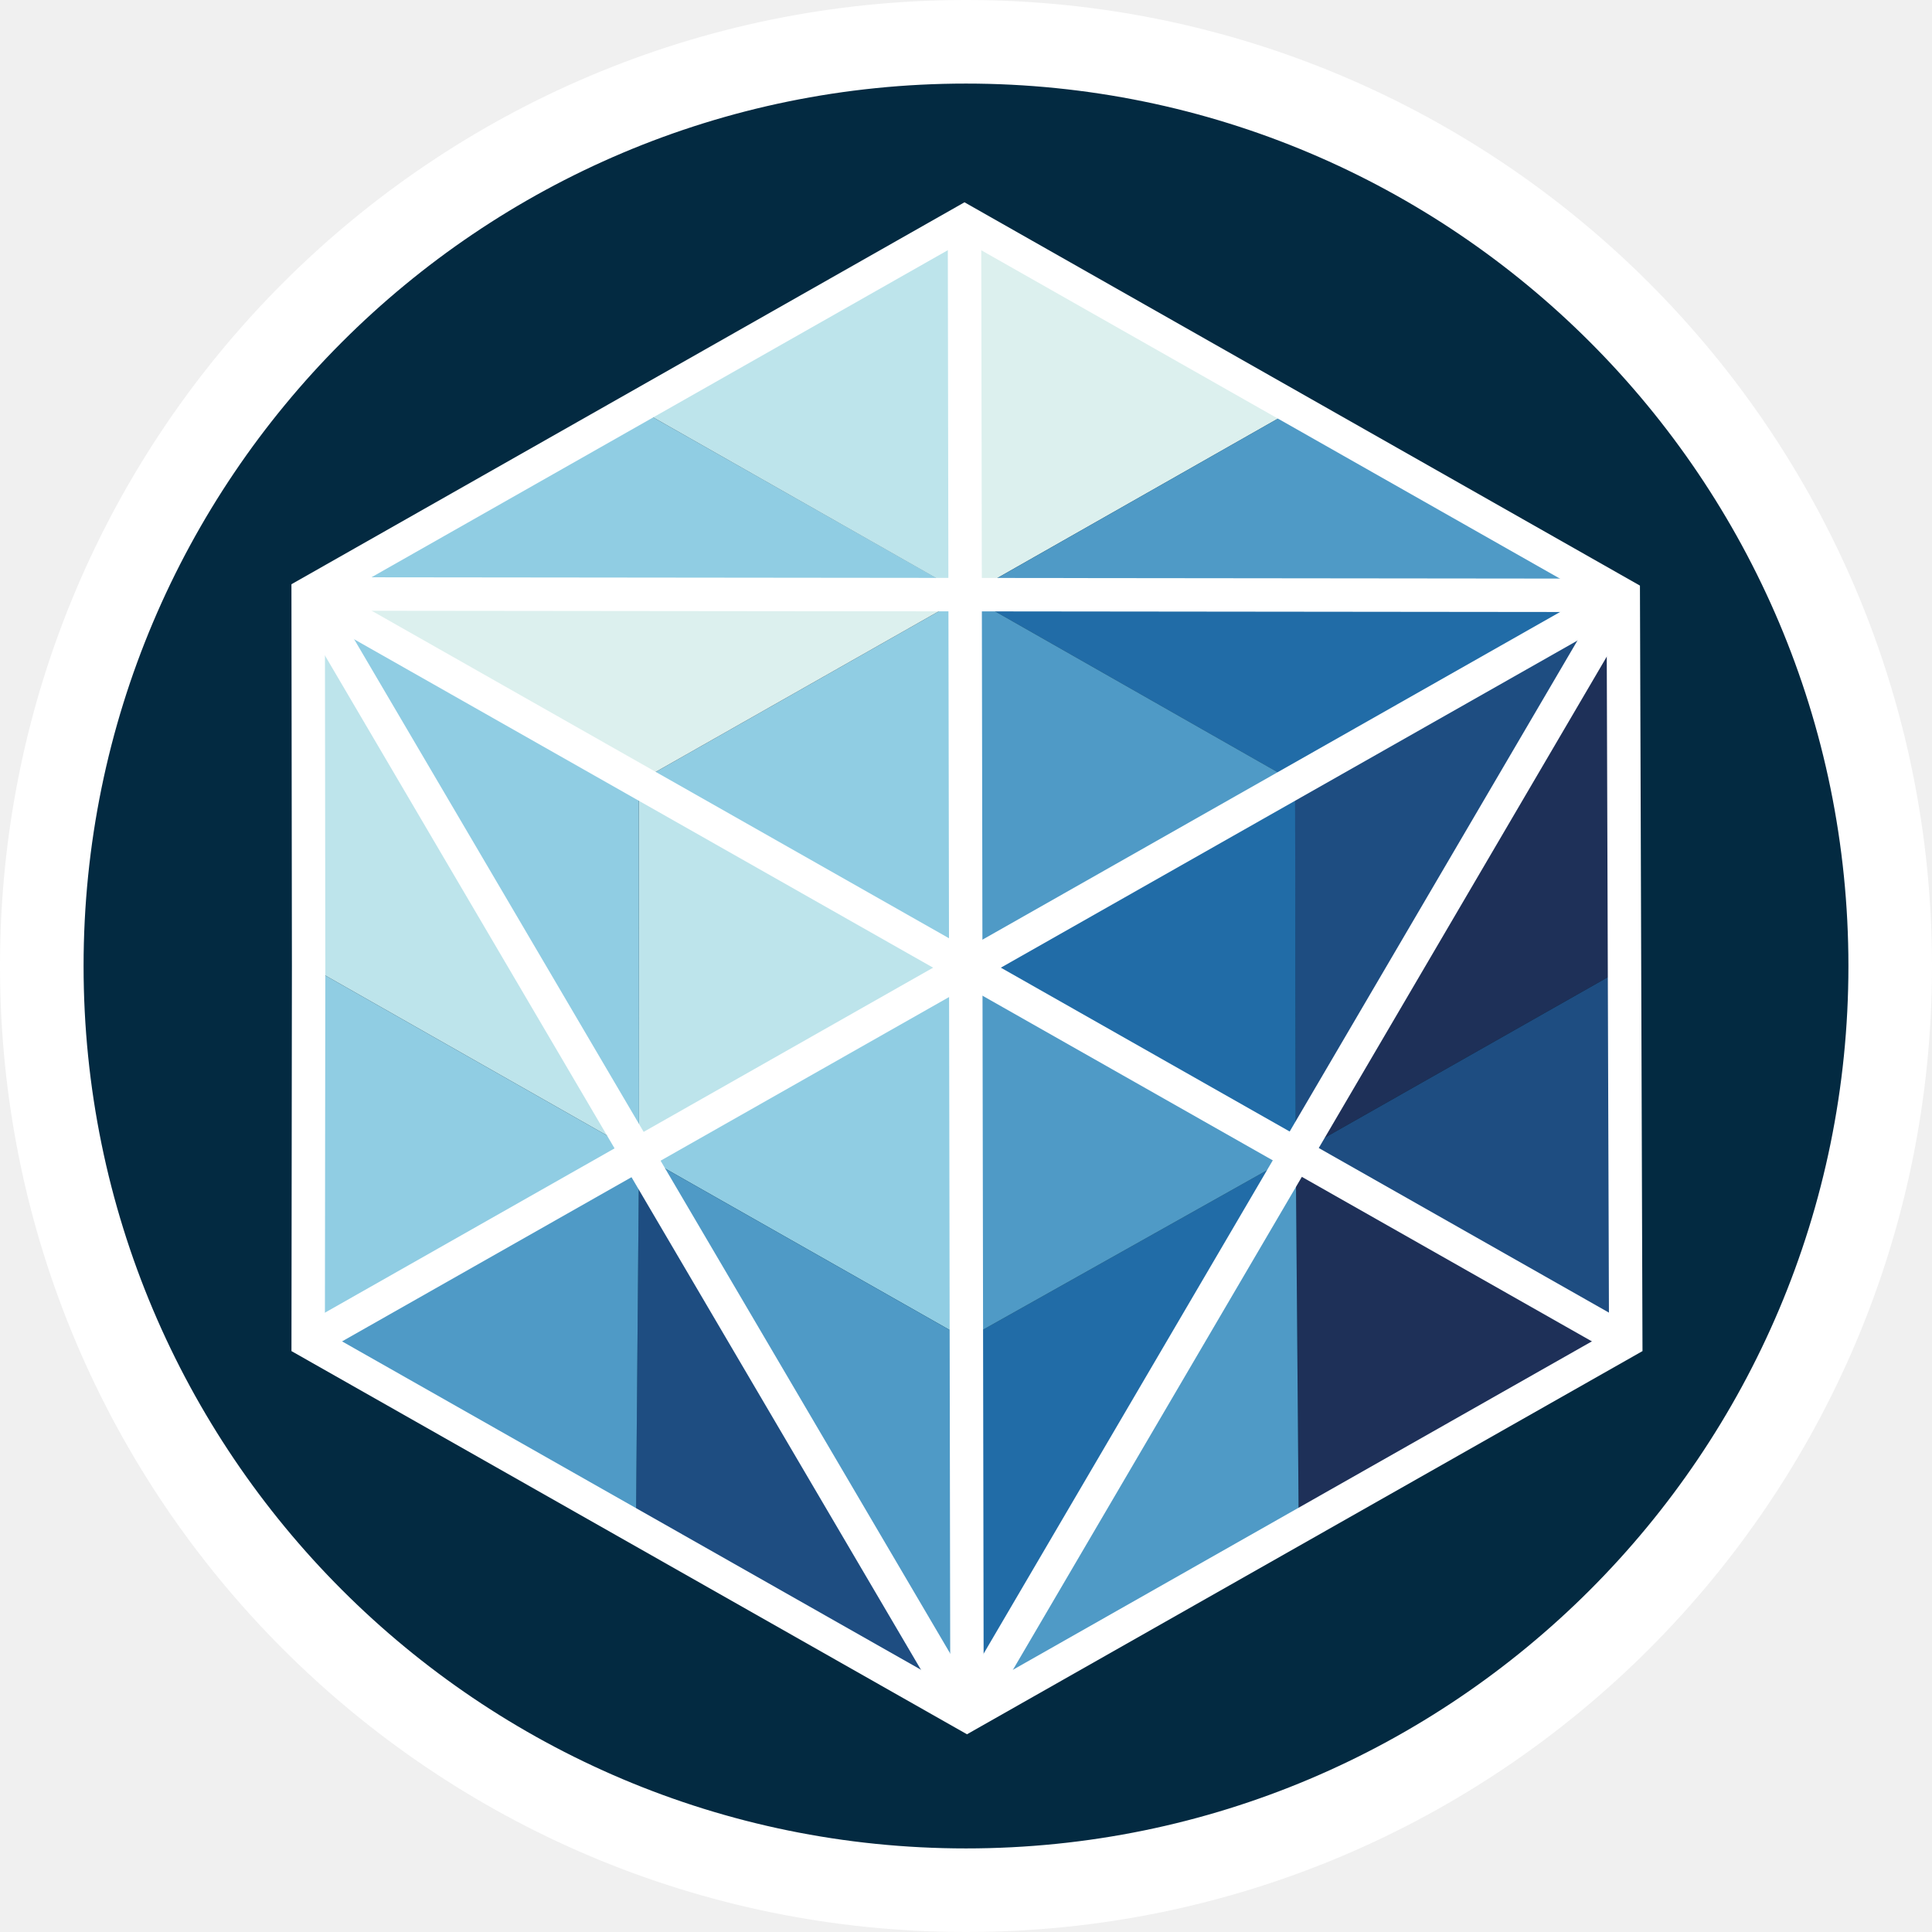
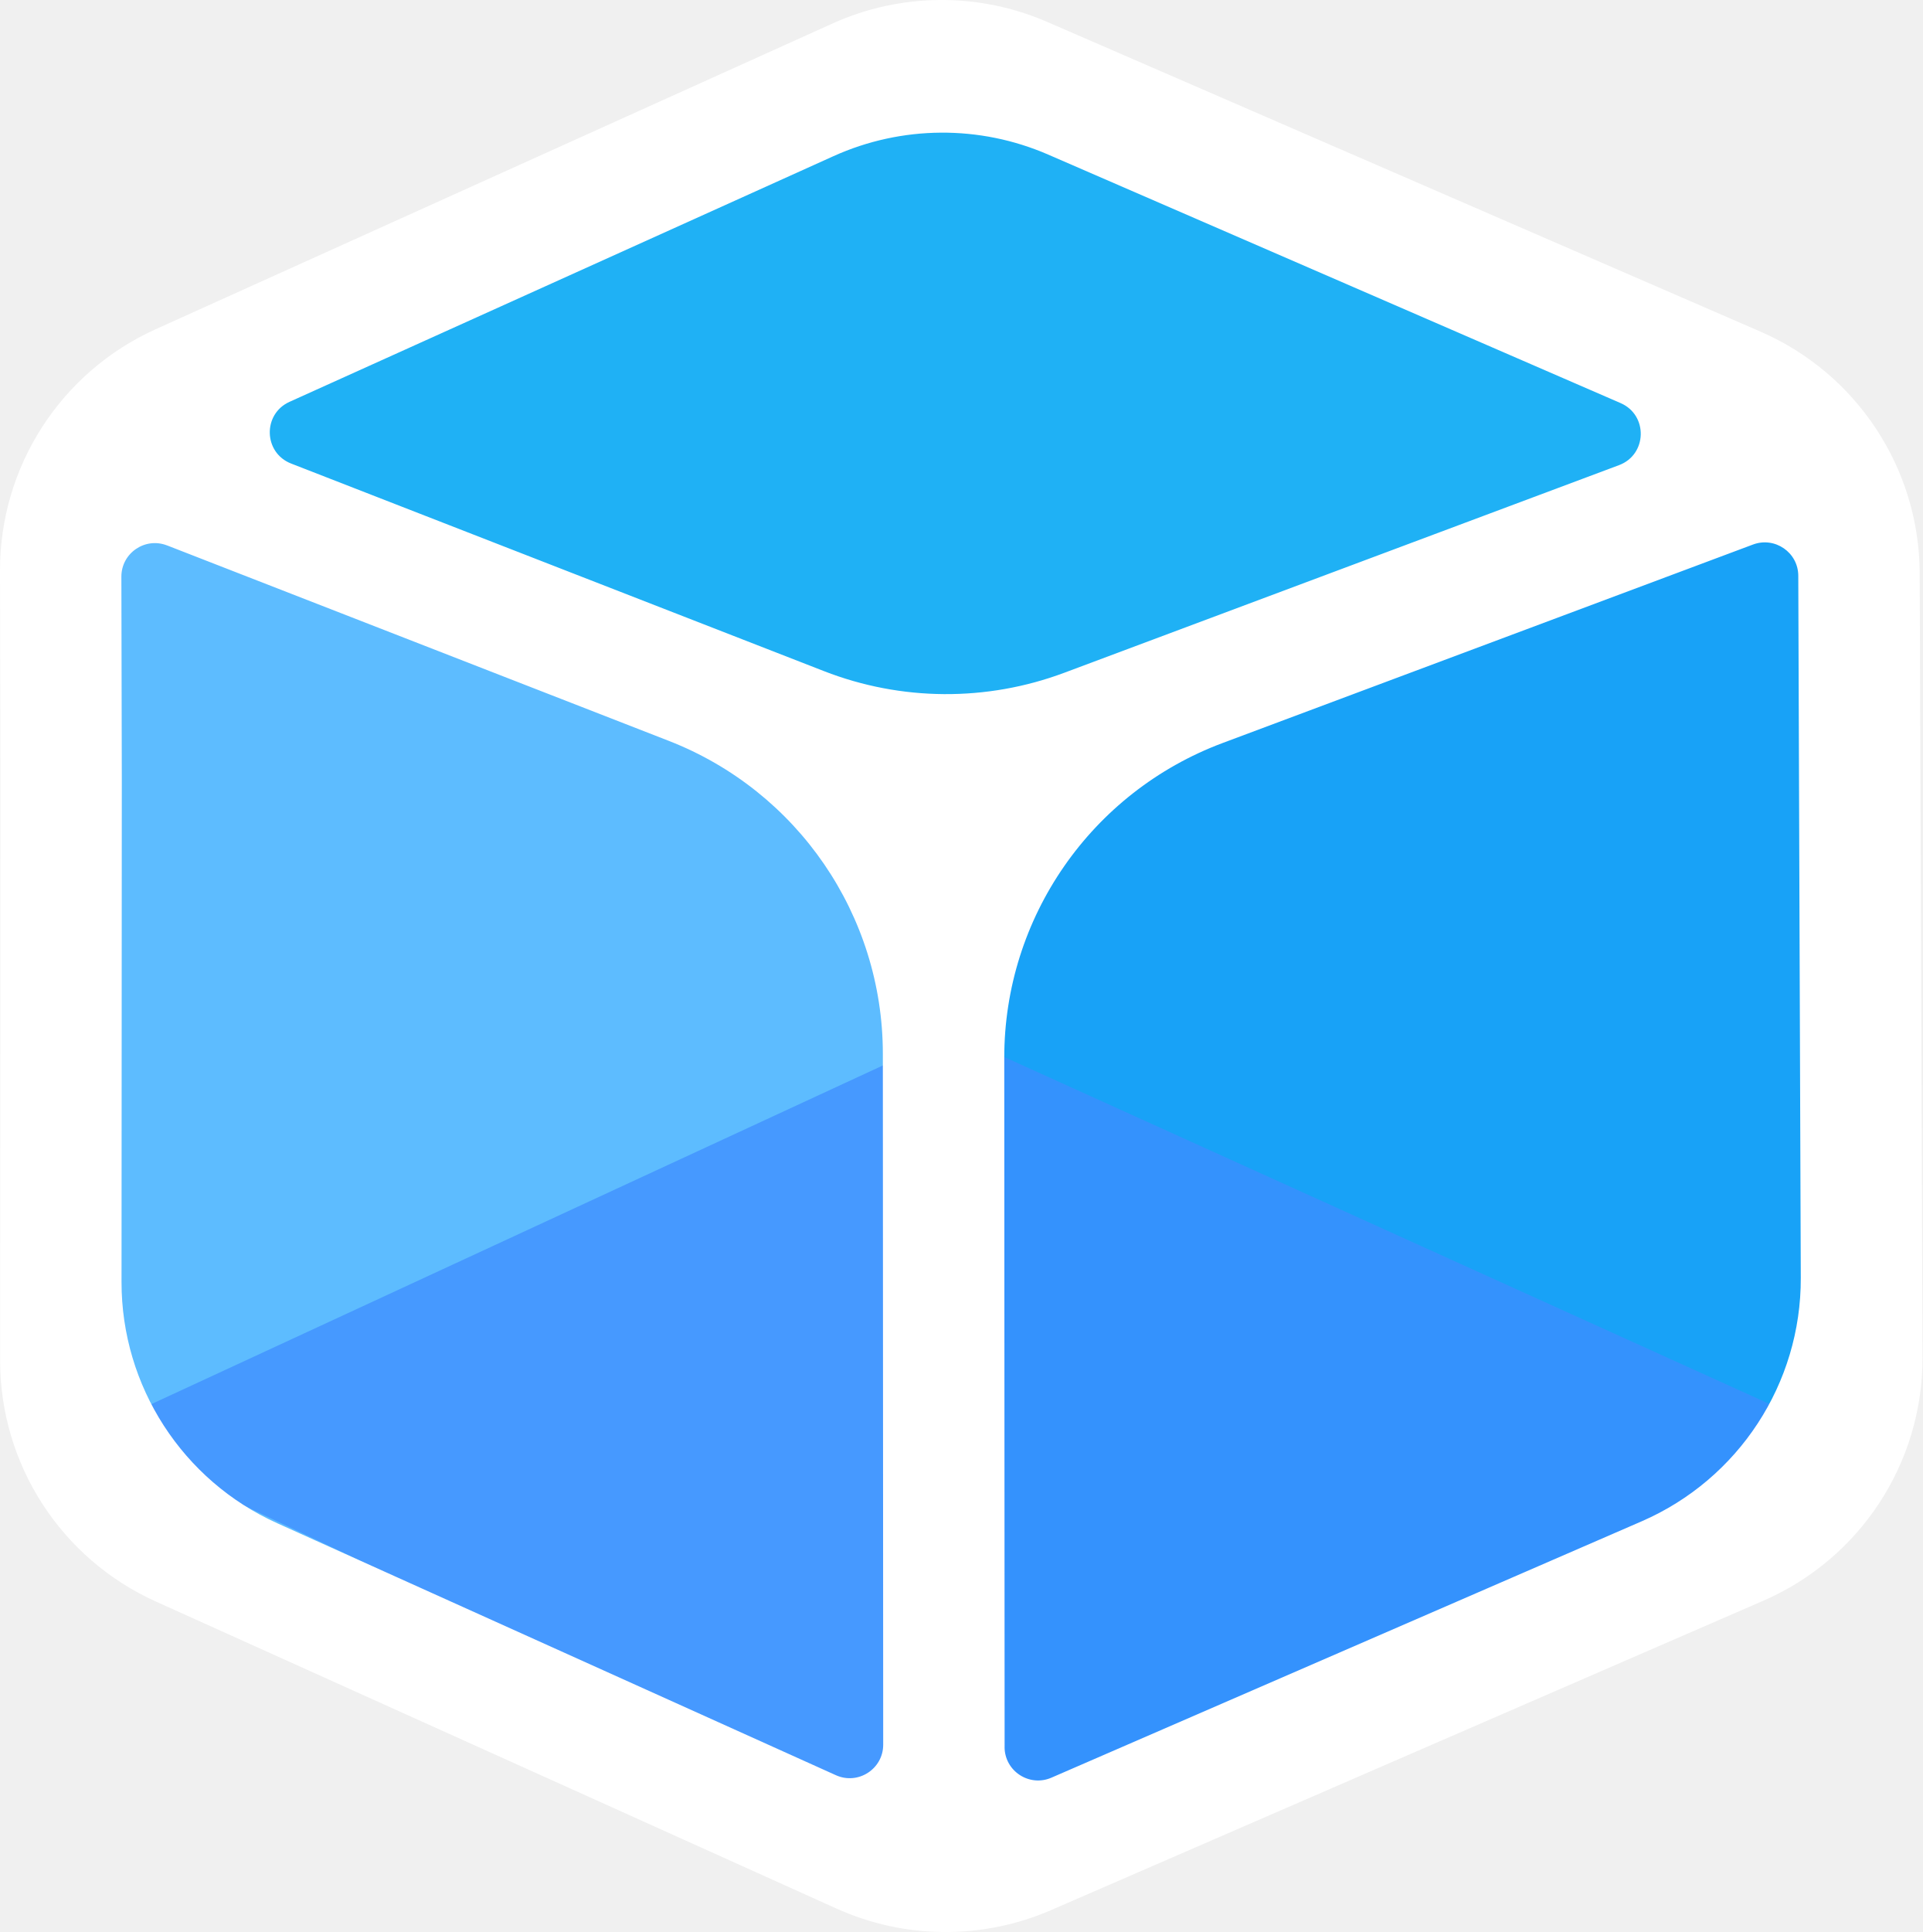
- <svg xmlns="http://www.w3.org/2000/svg" width="65" height="65" viewBox="0 0 65 65" fill="none">
-   <path d="M32.5 63.594C49.673 63.594 63.595 49.673 63.595 32.5C63.595 15.327 49.673 1.406 32.5 1.406C15.328 1.406 1.406 15.327 1.406 32.5C1.406 49.673 15.328 63.594 32.5 63.594Z" fill="#032A41" />
-   <path fill-rule="evenodd" clip-rule="evenodd" d="M32.5 2.812C16.104 2.812 2.812 16.104 2.812 32.5C2.812 48.896 16.104 62.188 32.5 62.188C48.896 62.188 62.188 48.896 62.188 32.5C62.188 16.104 48.896 2.812 32.5 2.812ZM0 32.5C0 14.551 14.551 0 32.5 0C50.449 0 65 14.551 65 32.5C65 50.449 50.449 65 32.5 65C14.551 65 0 50.449 0 32.5Z" fill="white" />
-   <path d="M32.532 20.029L43.571 26.314L54.614 20.03L32.532 20.029Z" fill="#216CA7" />
-   <path d="M32.532 20.029L43.572 26.314L32.527 32.572L32.532 20.029Z" fill="#4F9AC6" />
-   <path d="M32.533 20.029L32.528 32.572L21.493 26.293L32.533 20.029Z" fill="#90CDE3" />
-   <path d="M32.532 20.029L21.492 26.293L10.369 19.983L32.532 20.029Z" fill="#DCF0EE" />
-   <path d="M10.369 19.983L32.532 20.029L21.409 13.721L10.369 19.983Z" fill="#90CDE3" />
-   <path d="M21.409 13.721L32.45 7.453L32.53 20.036L21.409 13.721Z" fill="#BDE4EB" />
-   <path d="M32.531 20.029L32.449 7.453L43.571 13.757L32.531 20.029Z" fill="#DCF0EE" />
-   <path d="M32.532 20.029L43.571 13.756L54.614 20.03L32.532 20.029Z" fill="#4F9AC6" />
-   <path d="M54.613 20.03L43.593 38.83L43.57 26.314L54.613 20.03Z" fill="#1E4D81" />
-   <path d="M43.572 26.314L43.594 38.83L32.527 32.572L43.572 26.314Z" fill="#216CA7" />
-   <path d="M43.594 38.83L54.644 32.564L54.697 45.129L43.594 38.83Z" fill="#1E4D81" />
-   <path d="M43.594 38.83L54.614 20.03L54.644 32.564L43.594 38.83Z" fill="#1E3058" />
-   <path d="M43.594 38.83L54.697 45.129L43.696 51.429L43.594 38.83Z" fill="#1E3058" />
-   <path d="M43.594 38.83L43.695 51.429L32.534 57.702L43.594 38.83Z" fill="#4F9AC6" />
-   <path d="M32.534 57.702L43.594 38.83L32.5 45.058L32.534 57.702Z" fill="#216CA7" />
-   <path d="M32.5 45.058L32.527 32.572L43.594 38.83L32.5 45.058Z" fill="#4F9AC6" />
-   <path d="M32.526 32.572L21.499 38.815L32.499 45.058L32.526 32.572Z" fill="#90CDE3" />
-   <path d="M21.499 38.815L32.533 57.702L32.499 45.058L21.499 38.815Z" fill="#4F9AC6" />
-   <path d="M21.499 38.815L21.394 51.429L32.533 57.702L21.499 38.815Z" fill="#1E4D81" />
-   <path d="M21.5 38.815L21.395 51.429L10.37 45.129L21.5 38.815Z" fill="#4F9AC6" />
-   <path d="M10.37 45.129L21.5 38.815L10.384 32.5L10.37 45.129Z" fill="#90CDE3" />
-   <path d="M10.384 32.5L10.369 19.983L21.5 38.815L10.384 32.5Z" fill="#BDE4EB" />
-   <path d="M10.369 19.983L21.5 38.815L21.492 26.293L10.369 19.983Z" fill="#90CDE3" />
-   <path d="M21.493 26.293L21.501 38.815L32.528 32.572L21.493 26.293Z" fill="#BDE4EB" />
-   <path fill-rule="evenodd" clip-rule="evenodd" d="M32.449 6.806L55.174 19.702L55.26 45.456L32.533 58.348L9.806 45.456L9.821 32.501L9.821 32.499L9.805 19.656L32.449 6.806ZM32.449 8.099L10.931 20.311L10.945 32.501L10.931 44.802L32.533 57.055L54.133 44.802L54.052 20.358L32.449 8.099Z" fill="white" />
-   <path fill-rule="evenodd" clip-rule="evenodd" d="M31.972 57.703L31.887 7.454L33.012 7.452L33.096 57.701L31.972 57.703Z" fill="white" />
-   <path fill-rule="evenodd" clip-rule="evenodd" d="M10.646 19.494L54.974 44.64L54.419 45.618L10.091 20.473L10.646 19.494Z" fill="white" />
-   <path fill-rule="evenodd" clip-rule="evenodd" d="M10.092 44.64L54.336 19.541L54.891 20.519L10.647 45.618L10.092 44.64Z" fill="white" />
-   <path fill-rule="evenodd" clip-rule="evenodd" d="M54.613 20.593L10.368 20.546L10.369 19.421L54.614 19.468L54.613 20.593Z" fill="white" />
-   <path fill-rule="evenodd" clip-rule="evenodd" d="M55.099 20.315L33.019 57.986L32.049 57.417L54.129 19.746L55.099 20.315Z" fill="white" />
-   <path fill-rule="evenodd" clip-rule="evenodd" d="M32.048 57.987L9.883 20.268L10.852 19.698L33.018 57.417L32.048 57.987Z" fill="white" />
+ <svg xmlns="http://www.w3.org/2000/svg" width="214" height="215" viewBox="0 0 214 215" fill="none">
+   <g clip-path="url(#clip0_12006_7)">
+     <path d="M193.866 165.913L117.588 203L109 200.183V116.621L111.526 91.74L193.866 57H207V139.154L203.969 156.055L193.866 165.913Z" fill="#18A2F7" />
+     <path d="M6 152.991V59.319L13.107 57L74.528 81.114L106 98.271V200.29L99.401 204L13.107 164.12L6 152.991Z" fill="#5DBCFF" />
+     <path d="M86.834 11.261L106.215 8L187.309 38.284L197 51.795L106.215 90L22.57 55.989L19 44.807L86.834 11.261Z" fill="#1FB1F5" />
+     <path d="M105.984 115L10 159.426L99.89 202H118.173L204 159.426L105.984 115Z" fill="#3F8CFF" fill-opacity="0.74" />
+     <path d="M195.964 36.905L116.565 2.438C108.936 -0.875 100.26 -0.81 92.678 2.612L17.326 36.639C6.758 41.411 -0.022 51.929 5.24126e-05 63.509L0.048 86.792L0.013 151.39C0.004 162.962 6.792 173.463 17.352 178.225L93.123 212.396C100.7 215.814 109.376 215.875 117.001 212.562L196.282 178.134C207.077 173.445 214.039 162.796 214 151.046L213.686 63.788C213.643 52.112 206.689 41.563 195.964 36.905ZM116.67 17.201L180.396 44.859C183.469 46.195 183.356 50.588 180.217 51.764L118.466 74.868C109.834 78.098 100.312 78.033 91.728 74.689L32.406 51.585C29.328 50.388 29.214 46.082 32.223 44.719L92.783 17.375C100.365 13.953 109.04 13.888 116.67 17.201ZM18.603 60.697L74.438 82.443C88.803 88.037 98.263 101.855 98.272 117.254L98.311 194.155C98.311 196.859 95.517 198.665 93.045 197.551L30.867 169.514C20.308 164.751 13.52 154.25 13.528 142.679L13.559 86.784L13.511 64.175C13.506 61.55 16.148 59.744 18.594 60.697H18.603ZM111.826 194.412L111.787 117.715C111.778 102.121 121.466 88.159 136.088 82.687L195.131 60.597C197.564 59.687 200.162 61.476 200.171 64.071L200.45 142.209C200.494 153.963 193.527 164.612 182.732 169.301L117.04 197.825C114.577 198.896 111.826 197.094 111.822 194.412H111.826Z" fill="white" />
+   </g>
+   <defs>
+     <clipPath id="clip0_12006_7">
+       <rect width="214" height="215" fill="white" />
+     </clipPath>
+   </defs>
</svg>
